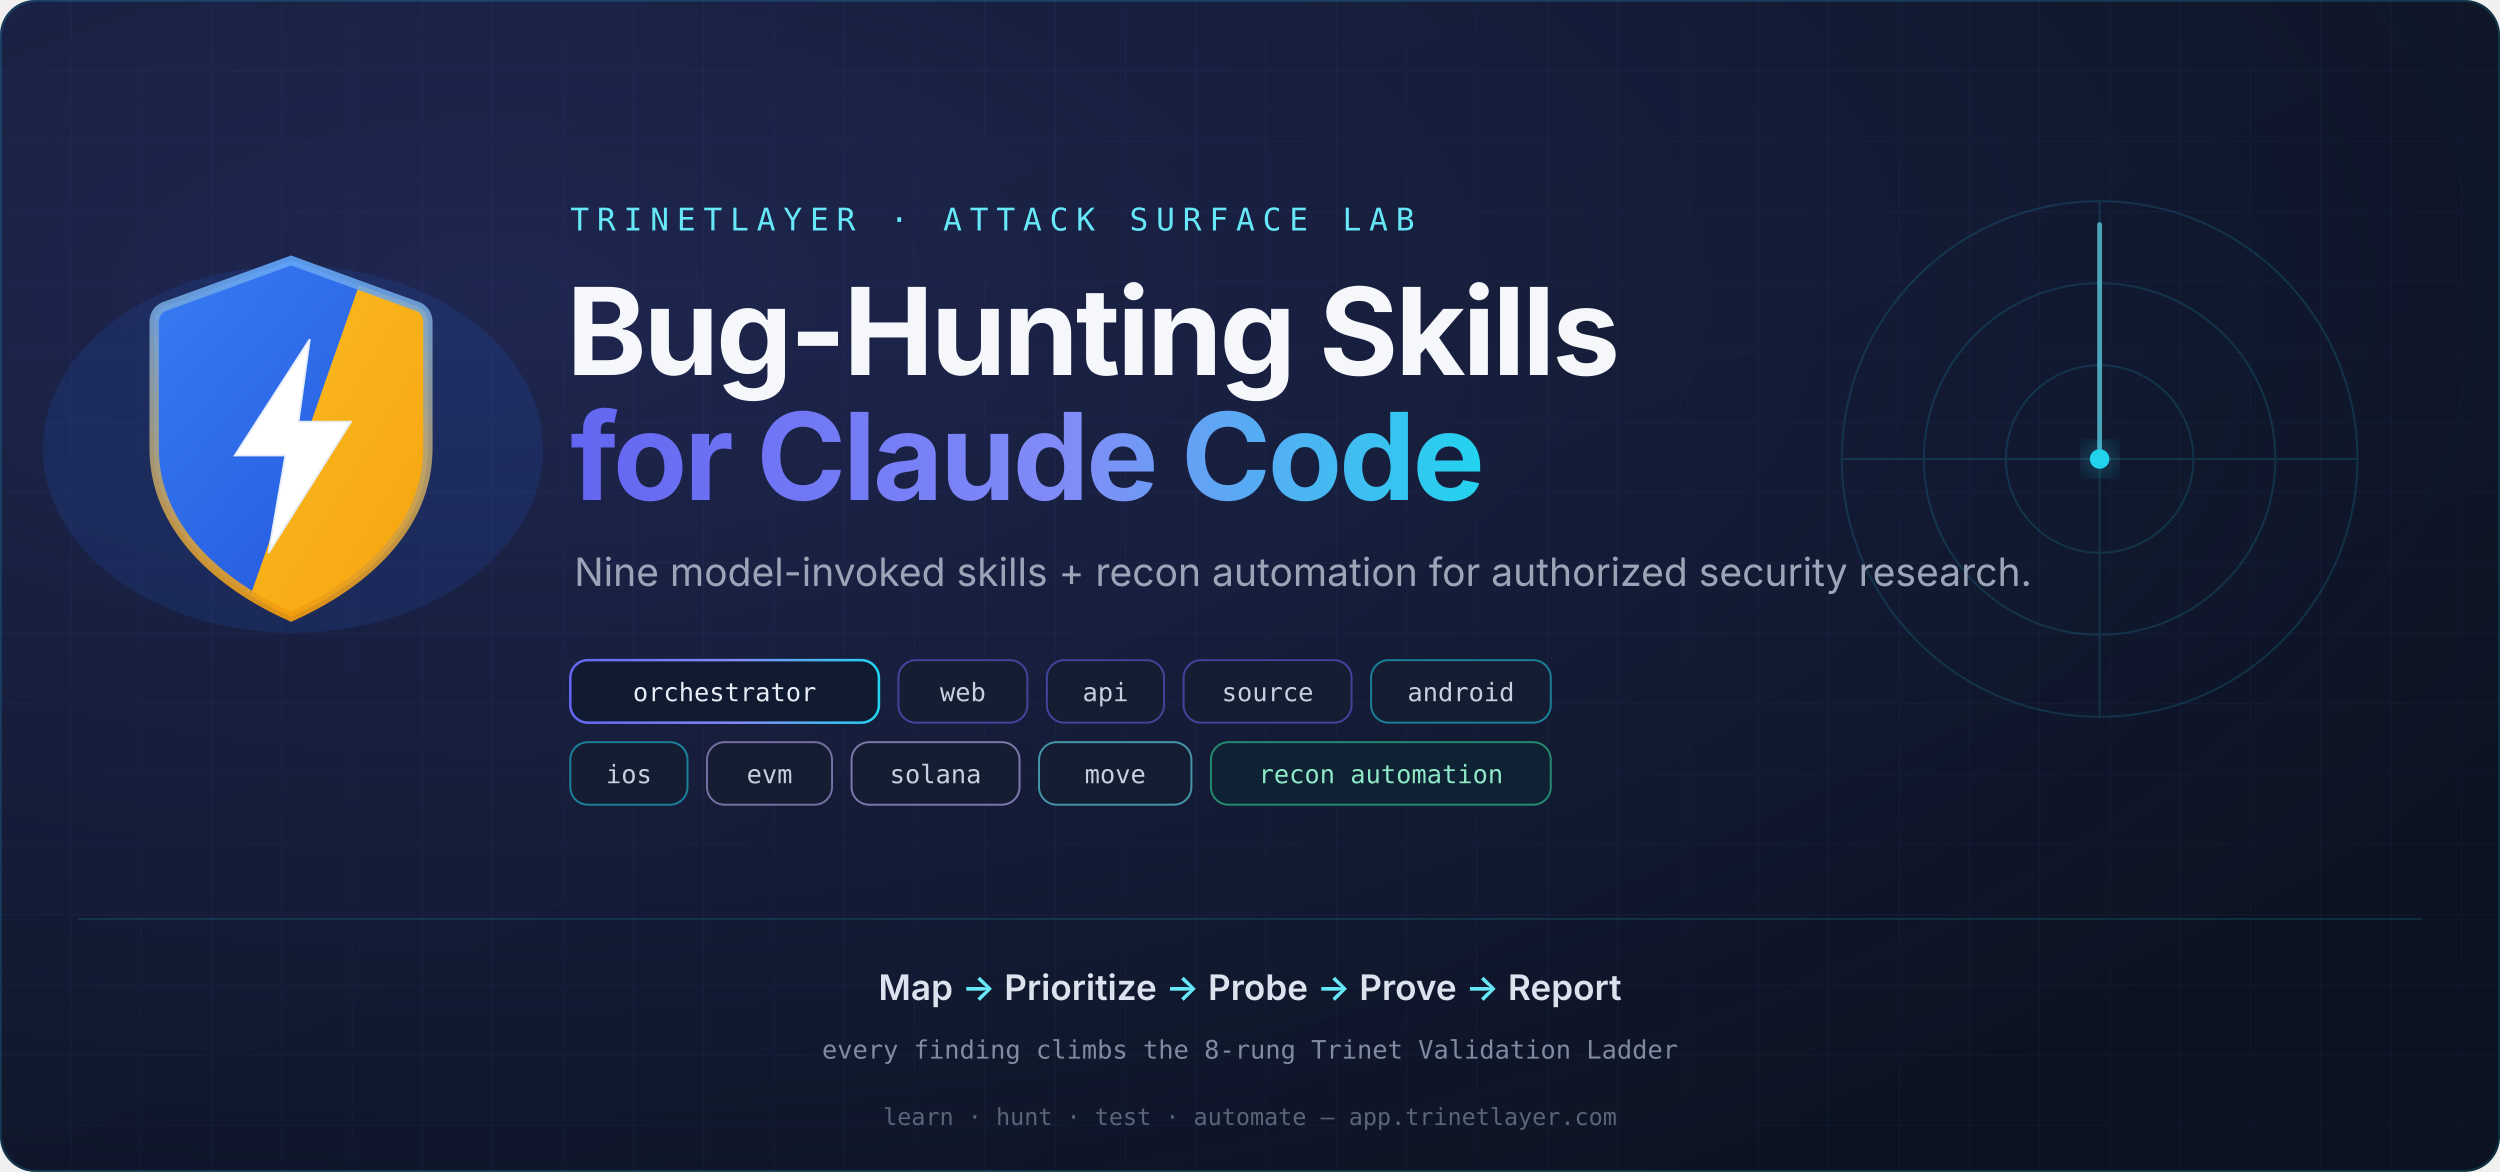
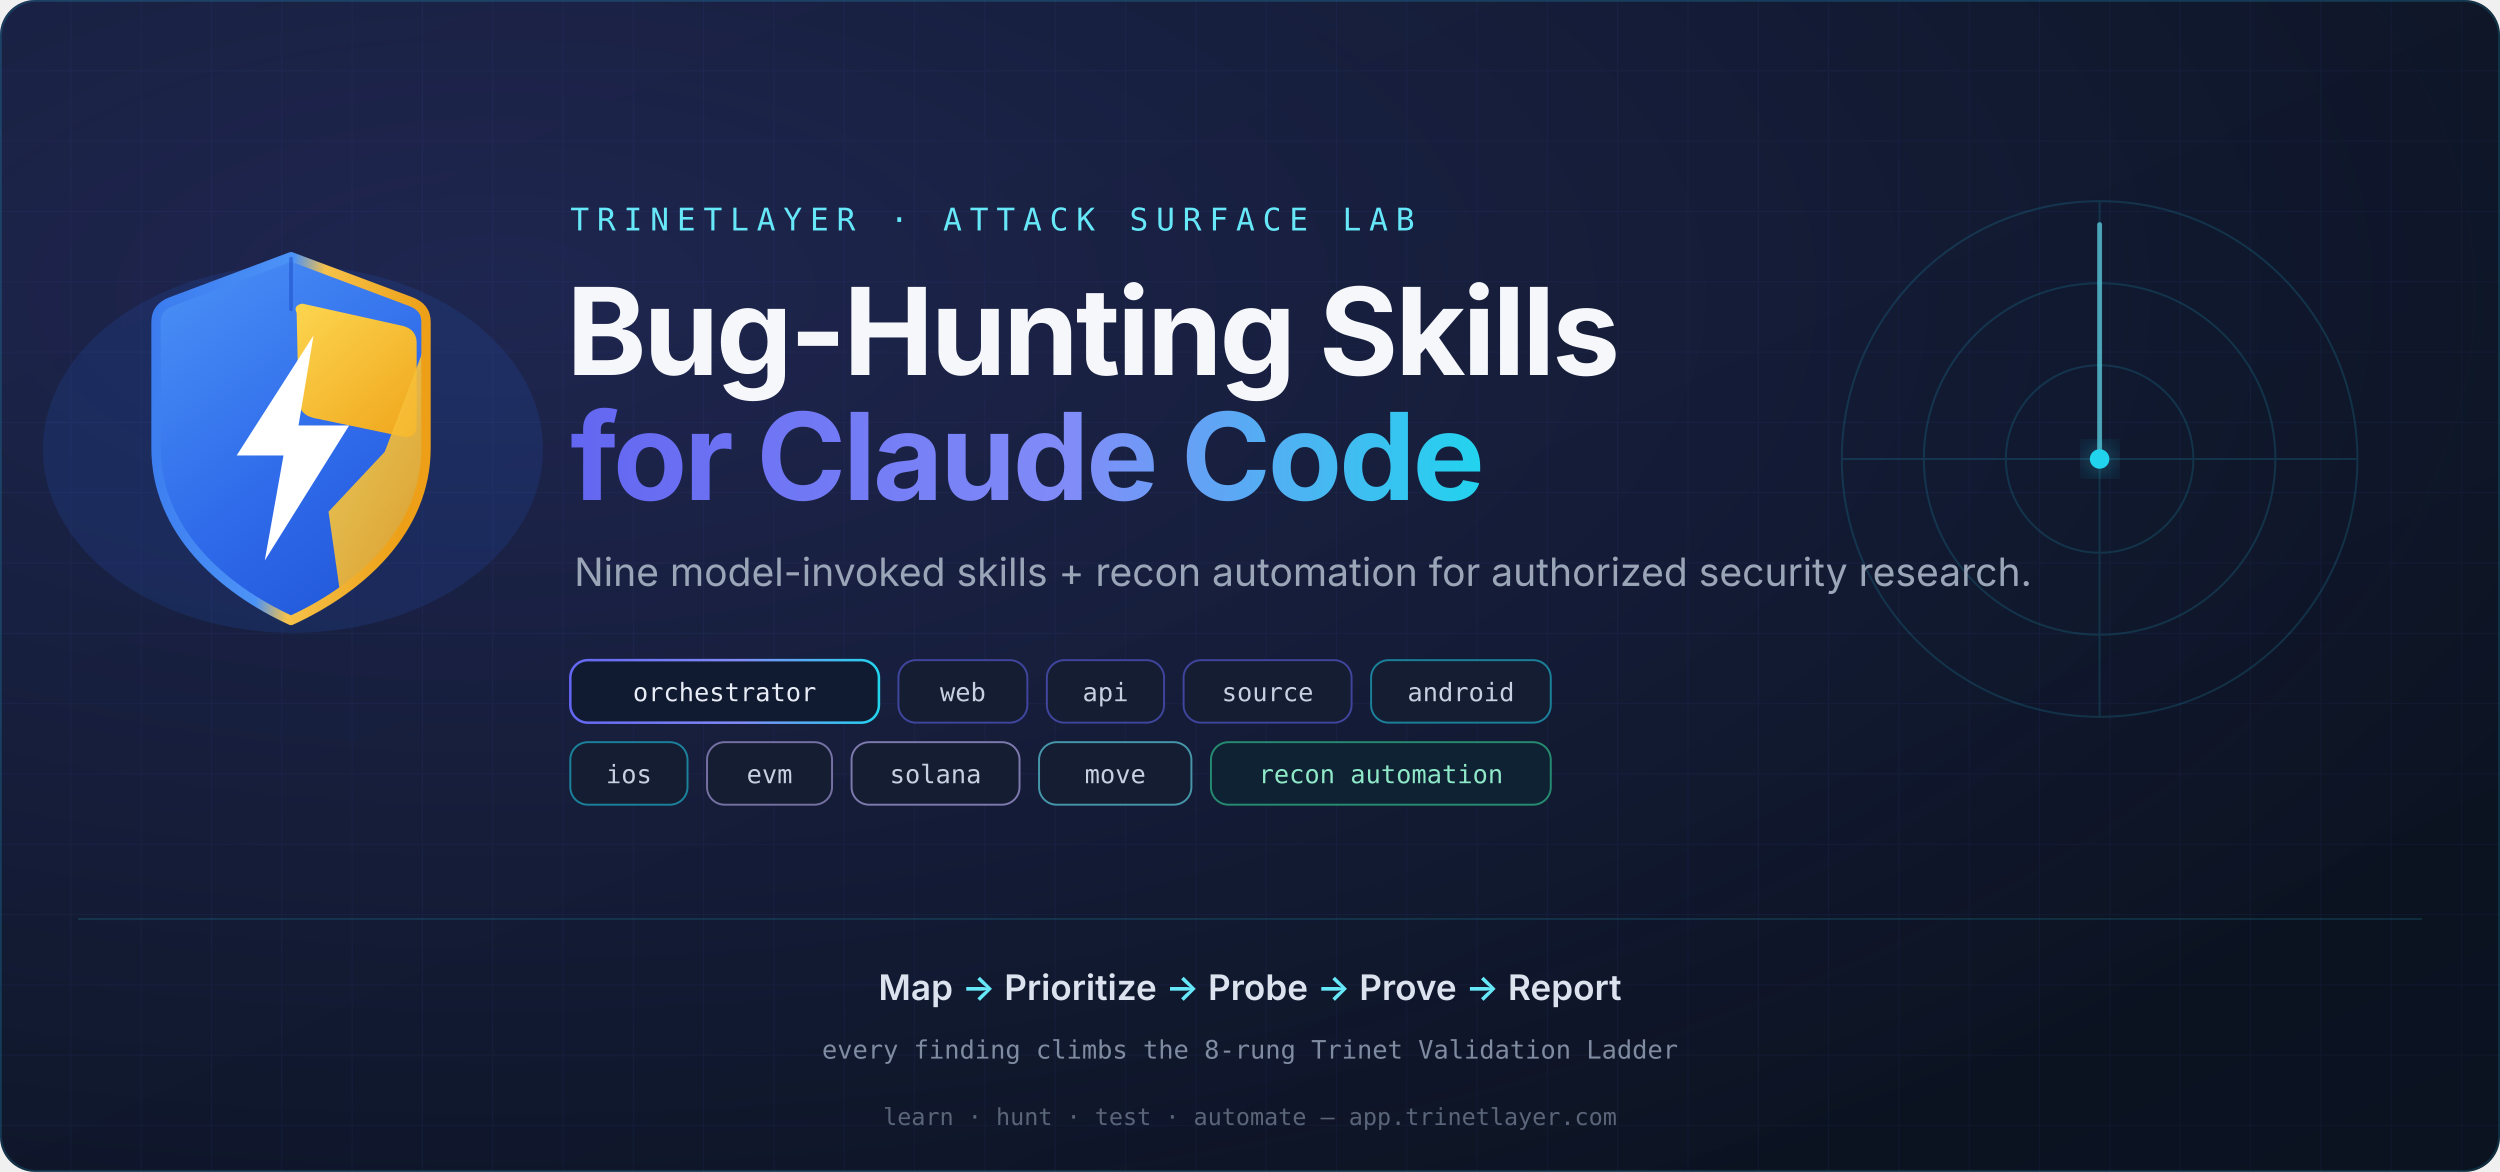
<svg xmlns="http://www.w3.org/2000/svg" viewBox="0 0 1280 600" width="1280" height="600" role="img" aria-label="TrinetLayer Bug-Hunting Skills for Claude Code — nine skills plus recon automation">
  <defs>
    <linearGradient id="ink" x1="0" y1="0" x2="1" y2="1">
      <stop offset="0" stop-color="#0e1729" />
      <stop offset="1" stop-color="#0b1220" />
    </linearGradient>
    <linearGradient id="ic" x1="0" y1="0" x2="1" y2="0">
      <stop offset="0" stop-color="#6366F1" />
      <stop offset="0.55" stop-color="#818CF8" />
      <stop offset="1" stop-color="#22D3EE" />
    </linearGradient>
    <pattern id="grid" width="36" height="36" patternUnits="userSpaceOnUse">
      <path d="M36 0H0V36" fill="none" stroke="#6366F1" stroke-opacity="0.06" stroke-width="1" />
    </pattern>
    <radialGradient id="spot" cx="0.2" cy="0.25" r="0.9">
      <stop offset="0" stop-color="#6366F1" stop-opacity="0.20" />
      <stop offset="1" stop-color="#6366F1" stop-opacity="0" />
    </radialGradient>
    <filter id="glow" x="-50%" y="-50%" width="200%" height="200%">
      <feGaussianBlur stdDeviation="8" result="b" />
      <feMerge>
        <feMergeNode in="b" />
        <feMergeNode in="SourceGraphic" />
      </feMerge>
    </filter>
-     <linearGradient id="lblue" x1="0" y1="0" x2="1" y2="1">
-       <stop offset="0" stop-color="#3B82F6" />
-       <stop offset="1" stop-color="#1D4ED8" />
+     <linearGradient id="lblue" x1="0.15" y1="0.05" x2="0.8" y2="1">
+       <stop offset="0" stop-color="#4C93F7" />
+       <stop offset="0.55" stop-color="#2F6BEA" />
+       <stop offset="1" stop-color="#1E52D6" />
    </linearGradient>
-     <linearGradient id="lgold" x1="0" y1="0" x2="1" y2="1">
-       <stop offset="0" stop-color="#FBBF24" />
-       <stop offset="1" stop-color="#F59E0B" />
+     <linearGradient id="lgold" x1="0.1" y1="0" x2="0.9" y2="1">
+       <stop offset="0" stop-color="#FCD34D" />
+       <stop offset="1" stop-color="#F0A81E" />
    </linearGradient>
-     <linearGradient id="lrim" x1="0" y1="0" x2="0" y2="1">
-       <stop offset="0" stop-color="#60A5FA" />
-       <stop offset="1" stop-color="#F59E0B" />
+     <linearGradient id="lrim" x1="0" y1="0" x2="1" y2="0.15">
+       <stop offset="0" stop-color="#3B7BEF" />
+       <stop offset="0.5" stop-color="#4C93F7" />
+       <stop offset="0.62" stop-color="#F6C24A" />
+       <stop offset="1" stop-color="#EDA017" />
    </linearGradient>
    <clipPath id="lshield">
-       <path d="M100 16 L34 40 C30 41 27 44 27 49 L27 116 C27 159 62 189 100 206 C138 189 173 159 173 116 L173 49 C173 44 170 41 166 40 Z" />
+       <path d="M100 14 L36 38 C31 40 28 43 28 49 L28 116 C28 160 63 191 100 208 C137 191 172 160 172 116 L172 49 C172 43 169 40 164 38 Z" />
    </clipPath>
  </defs>
  <rect width="1280" height="600" rx="18" fill="url(#ink)" />
  <rect width="1280" height="600" rx="18" fill="url(#grid)" />
  <rect width="1280" height="600" rx="18" fill="url(#spot)" />
  <rect x="0.5" y="0.5" width="1279" height="599" rx="18" fill="none" stroke="#22D3EE" stroke-opacity="0.16" />
  <g stroke="#22D3EE" fill="none" opacity="0.15">
    <circle cx="1075" cy="235" r="48" />
    <circle cx="1075" cy="235" r="90" />
    <circle cx="1075" cy="235" r="132" />
    <line x1="1075" y1="103" x2="1075" y2="367" />
    <line x1="943" y1="235" x2="1207" y2="235" />
  </g>
  <line x1="1075" y1="235" x2="1075" y2="115" stroke="#67E8F9" stroke-width="2.5" stroke-linecap="round" opacity="0.65">
    <animateTransform attributeName="transform" attributeType="XML" type="rotate" from="0 1075 235" to="360 1075 235" dur="5s" repeatCount="indefinite" />
  </line>
  <circle cx="1075" cy="235" r="5" fill="#22D3EE" filter="url(#glow)" />
  <ellipse cx="150" cy="230" rx="128" ry="94" fill="#2563EB" opacity="0.14">
    <animate attributeName="opacity" values="0.09;0.24;0.09" dur="3.4s" repeatCount="indefinite" />
  </ellipse>
  <g transform="translate(53,118) scale(0.96)">
    <g clip-path="url(#lshield)">
      <rect x="0" y="0" width="200" height="220" fill="url(#lblue)" />
-       <polygon points="150,-10 210,-10 210,230 66,230" fill="url(#lgold)" />
+       <path d="M103 44 Q101 40 106 39 L160 51 Q167 53 167 60 L167 104 Q167 111 160 110 L112 100 Q104 98 104 90 Z" fill="url(#lgold)" />
+       <path d="M172 60 L172 116 C172 150 152 176 126 192 L120 150 L150 118 Z" fill="url(#lgold)" opacity="0.9" />
    </g>
-     <path d="M100 16 L34 40 C30 41 27 44 27 49 L27 116 C27 159 62 189 100 206 C138 189 173 159 173 116 L173 49 C173 44 170 41 166 40 Z" fill="none" stroke="url(#lrim)" stroke-width="5" stroke-opacity="0.9" />
-     <polygon points="110,58 70,120 97,120 88,172 132,102 104,102" fill="#FFFFFF" stroke="#E8EEF9" stroke-width="1" />
+     <path d="M100 14 L36 38 C31 40 28 43 28 49 L28 116 C28 160 63 191 100 208 C137 191 172 160 172 116 L172 49 C172 43 169 40 164 38 Z" fill="none" stroke="url(#lrim)" stroke-width="5" stroke-linejoin="round" />
+     <path d="M100 15 L100 42" stroke="#1B48C4" stroke-width="2" stroke-opacity="0.5" stroke-linecap="round" />
+     <polygon points="112,56 71,120 96,120 86,176 131,104 104,104" fill="#FFFFFF" />
  </g>
  <text x="292" y="118" font-family="'JetBrains Mono','SF Mono',ui-monospace,monospace" font-size="16" letter-spacing="4" fill="#67E8F9">TRINETLAYER · ATTACK SURFACE LAB</text>
  <text x="290" y="192" font-family="Inter,'Segoe UI',system-ui,sans-serif" font-size="62" font-weight="700" fill="#F5F7FA" letter-spacing="-1.5">Bug-Hunting Skills</text>
  <text x="292" y="256" font-family="Inter,'Segoe UI',system-ui,sans-serif" font-size="62" font-weight="700" letter-spacing="-1.5" fill="url(#ic)">for Claude Code</text>
  <text x="294" y="300" font-family="Inter,'Segoe UI',system-ui,sans-serif" font-size="20" fill="#9AA6B8">Nine model-invoked skills + recon automation for authorized security research.</text>
  <g font-family="'JetBrains Mono',ui-monospace,monospace" font-size="13" fill="#C7D0E0">
    <g>
      <rect x="292" y="338" width="158" height="32" rx="9" fill="#101a30" stroke="url(#ic)" stroke-width="1.3" />
      <text x="371" y="359" text-anchor="middle" fill="#E7ECF5">orchestrator</text>
    </g>
    <g>
      <rect x="460" y="338" width="66" height="32" rx="9" fill="#141d31" stroke="#6366F1" stroke-opacity="0.55" />
      <text x="493" y="359" text-anchor="middle">web</text>
    </g>
    <g>
      <rect x="536" y="338" width="60" height="32" rx="9" fill="#141d31" stroke="#6366F1" stroke-opacity="0.55" />
      <text x="566" y="359" text-anchor="middle">api</text>
    </g>
    <g>
      <rect x="606" y="338" width="86" height="32" rx="9" fill="#141d31" stroke="#6366F1" stroke-opacity="0.55" />
      <text x="649" y="359" text-anchor="middle">source</text>
    </g>
    <g>
      <rect x="702" y="338" width="92" height="32" rx="9" fill="#141d31" stroke="#22D3EE" stroke-opacity="0.55" />
      <text x="748" y="359" text-anchor="middle">android</text>
    </g>
    <g>
      <rect x="292" y="380" width="60" height="32" rx="9" fill="#141d31" stroke="#22D3EE" stroke-opacity="0.55" />
      <text x="322" y="401" text-anchor="middle">ios</text>
    </g>
    <g>
      <rect x="362" y="380" width="64" height="32" rx="9" fill="#141d31" stroke="#C4B5FD" stroke-opacity="0.55" />
      <text x="394" y="401" text-anchor="middle">evm</text>
    </g>
    <g>
      <rect x="436" y="380" width="86" height="32" rx="9" fill="#141d31" stroke="#C4B5FD" stroke-opacity="0.6" />
      <text x="479" y="401" text-anchor="middle">solana</text>
    </g>
    <g>
      <rect x="532" y="380" width="78" height="32" rx="9" fill="#141d31" stroke="#67E8F9" stroke-opacity="0.6" />
      <text x="571" y="401" text-anchor="middle">move</text>
    </g>
    <g>
      <rect x="620" y="380" width="174" height="32" rx="9" fill="#0e2233" stroke="#34D399" stroke-opacity="0.6" />
      <text x="707" y="401" text-anchor="middle" fill="#8FE9C8">recon automation</text>
    </g>
  </g>
  <rect x="40" y="470" width="1200" height="1" fill="#22D3EE" opacity="0.14" />
  <text x="640" y="512" text-anchor="middle" font-family="Inter,system-ui,sans-serif" font-size="18" font-weight="600" fill="#DCE3EF">
    Map <tspan fill="#67E8F9">→</tspan> Prioritize <tspan fill="#67E8F9">→</tspan> Probe <tspan fill="#67E8F9">→</tspan> Prove <tspan fill="#67E8F9">→</tspan> Report
  </text>
  <text x="640" y="542" text-anchor="middle" font-family="'JetBrains Mono',ui-monospace,monospace" font-size="13" fill="#7f8ba1">every finding climbs the 8-rung Trinet Validation Ladder</text>
  <text x="640" y="576" text-anchor="middle" font-family="'JetBrains Mono',ui-monospace,monospace" font-size="12" fill="#5a6579">learn · hunt · test · automate — app.trinetlayer.com</text>
</svg>
